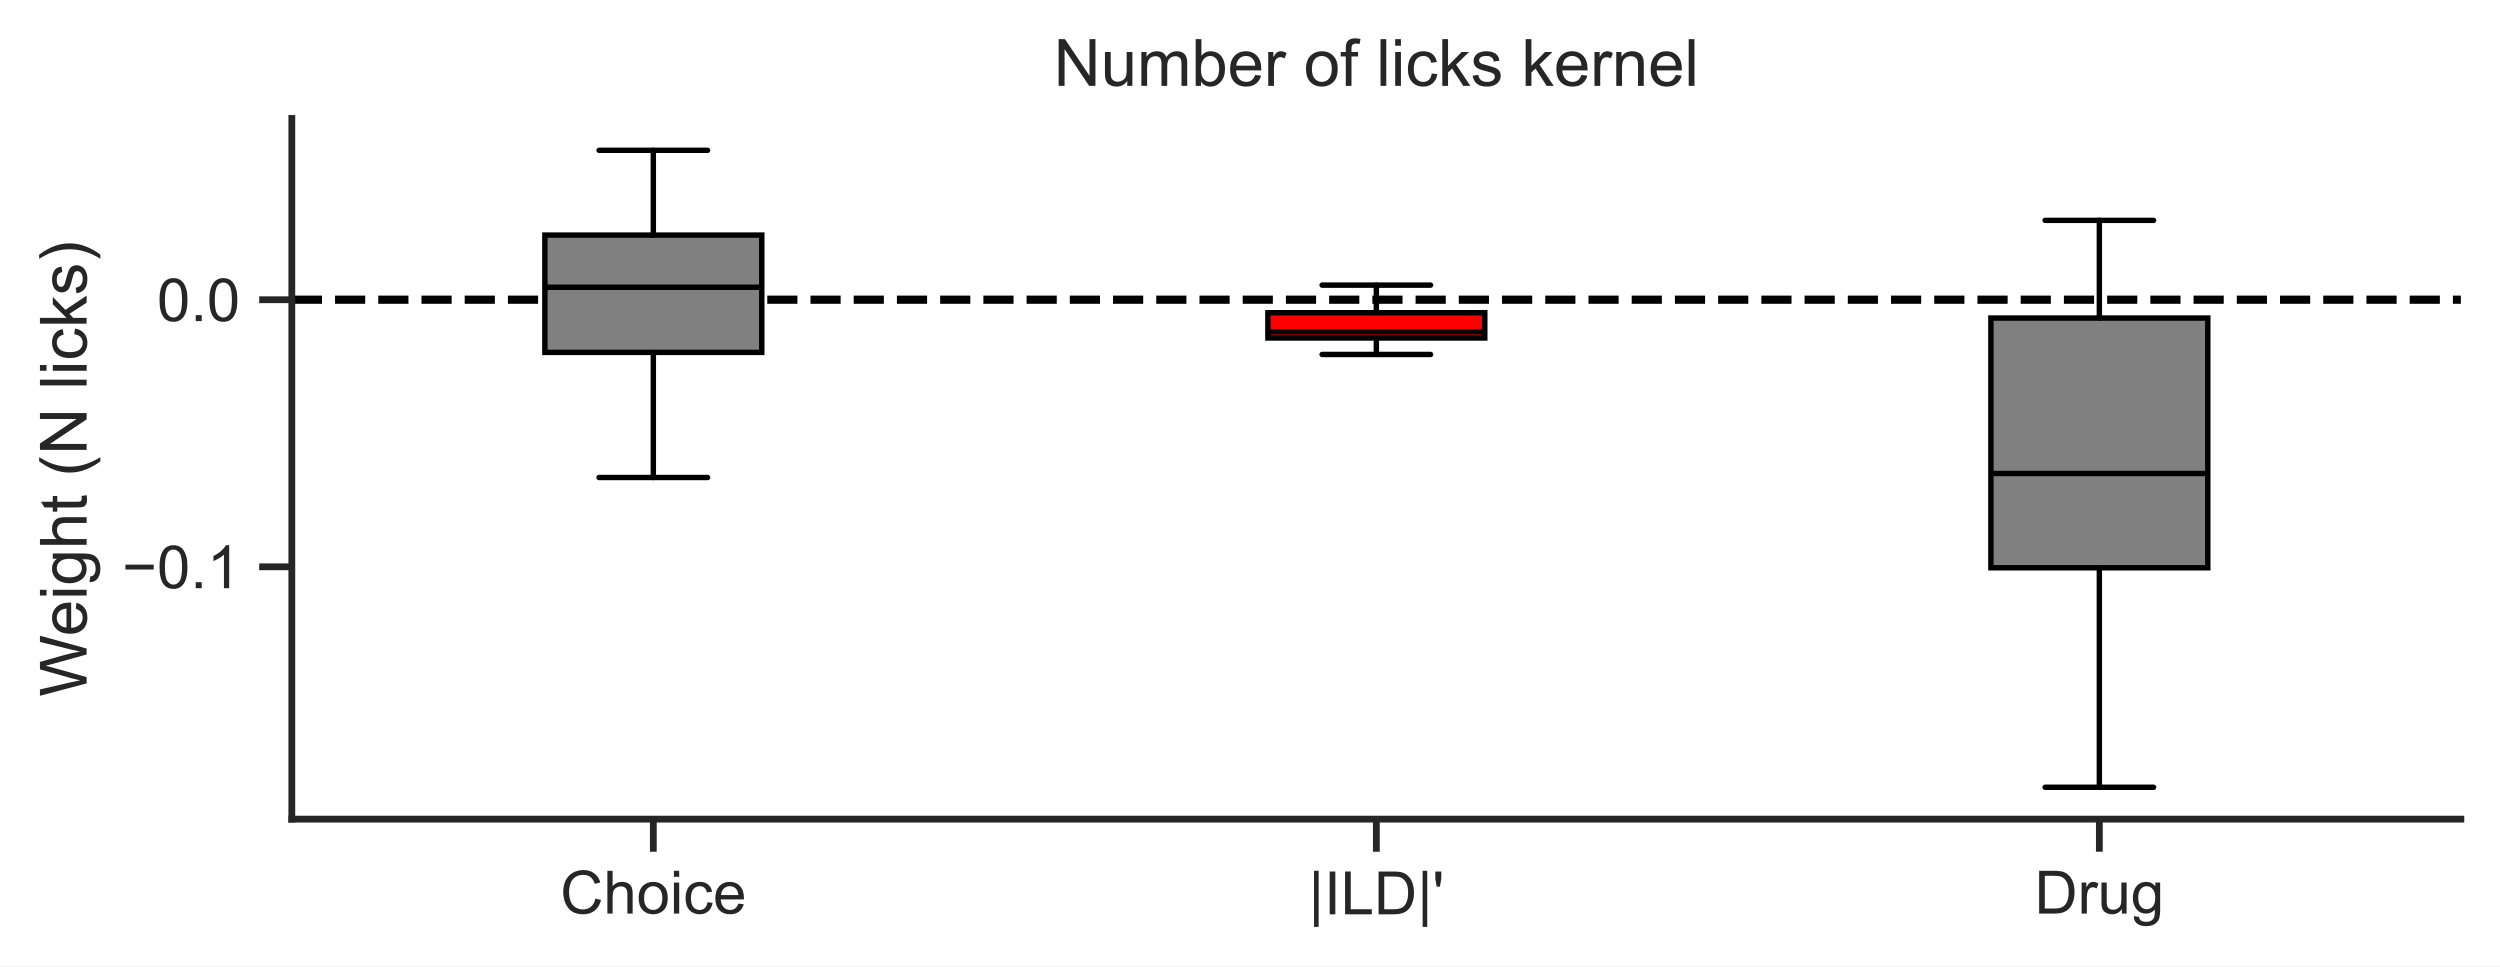
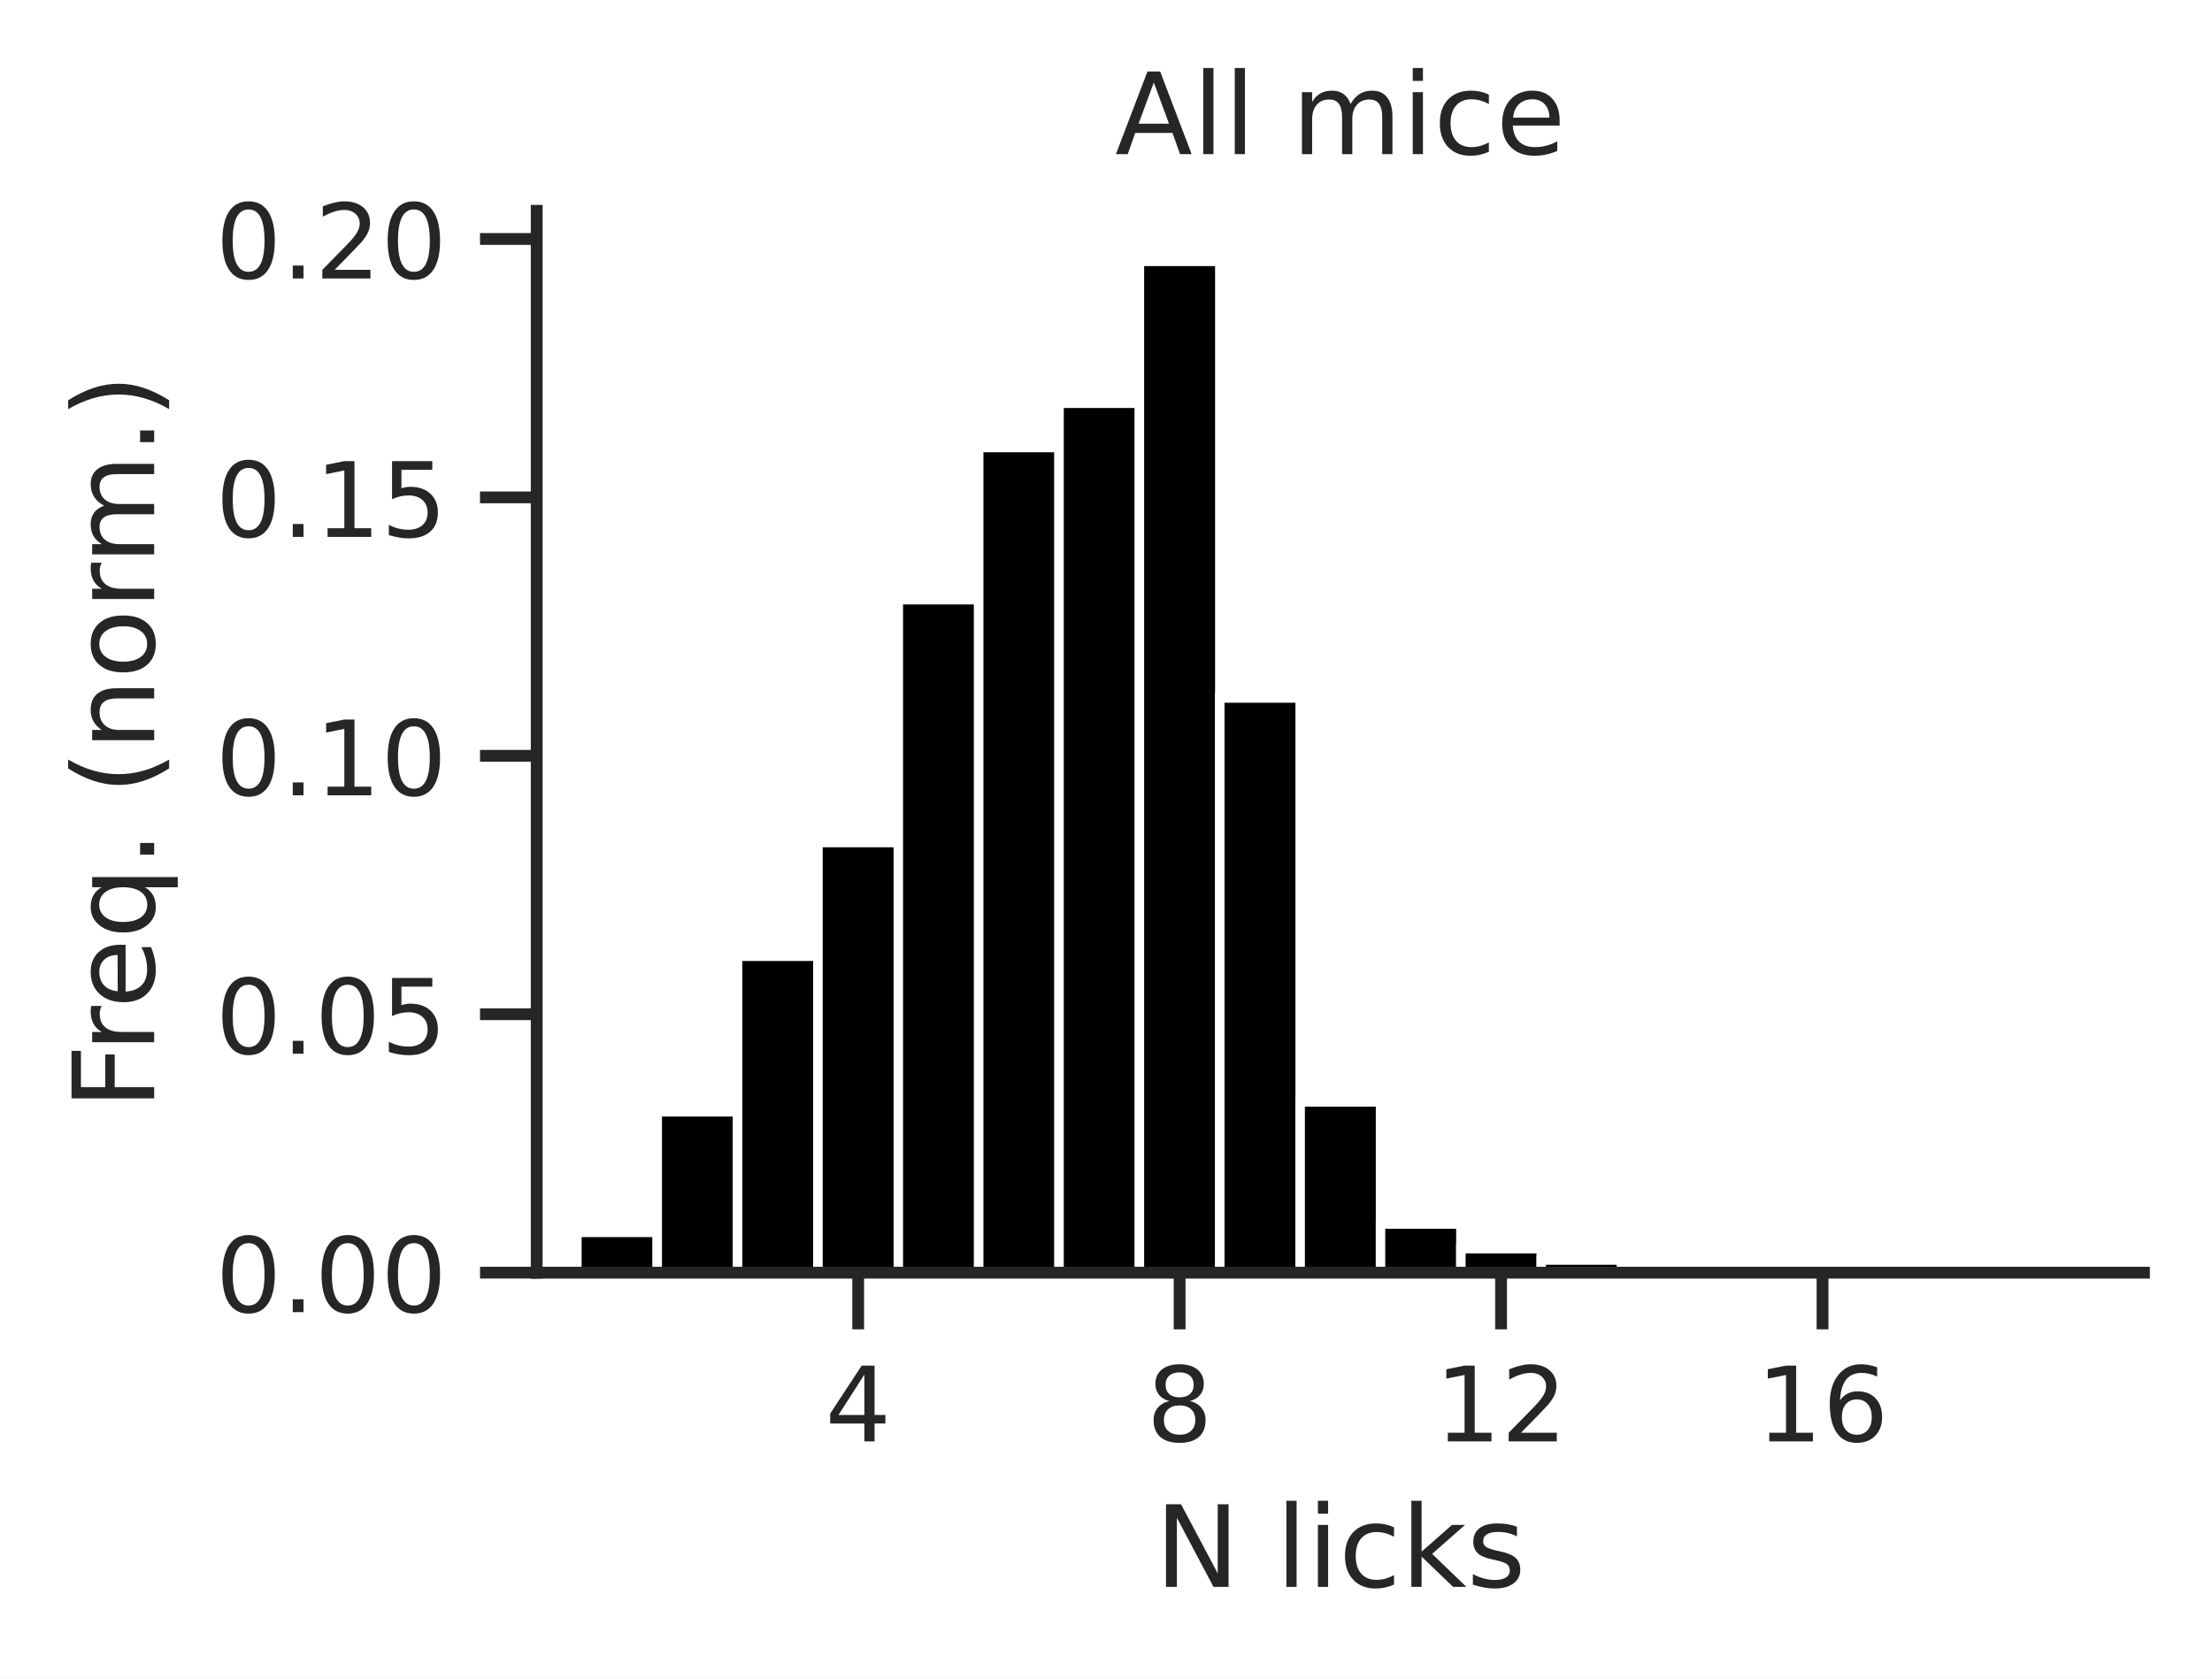
- <svg xmlns="http://www.w3.org/2000/svg" xmlns:xlink="http://www.w3.org/1999/xlink" width="459.84pt" height="177.69pt" viewBox="0 0 459.84 177.69" version="1.1">
+ <svg xmlns="http://www.w3.org/2000/svg" xmlns:xlink="http://www.w3.org/1999/xlink" width="234.12pt" height="177.69pt" viewBox="0 0 234.12 177.69" version="1.1">
  <defs>
    <style type="text/css">*{stroke-linejoin: round; stroke-linecap: butt}</style>
  </defs>
  <g id="figure_1">
    <g id="patch_1">
-       <path d="M 0 177.69  L 459.84 177.69  L 459.84 0  L 0 0  z " style="fill: #ffffff" />
+       <path d="M 0 177.69  L 234.12 177.69  L 234.12 0  L 0 0  z " style="fill: #ffffff" />
    </g>
    <g id="axes_1">
      <g id="patch_2">
-         <path d="M 53.676 150.667  L 452.64 150.667  L 452.64 21.789  L 53.676 21.789  z " style="fill: #ffffff" />
+         <path d="M 56.806 134.73  L 226.92 134.73  L 226.92 22.318  L 56.806 22.318  z " style="fill: #ffffff" />
      </g>
      <g id="matplotlib.axis_1">
        <g id="xtick_1">
          <g id="line2d_1">
            <defs>
-               <path id="m41ac394de4" d="M 0 0  L 0 6  " style="stroke: #262626; stroke-width: 1.25" />
+               <path id="m6c16de2c4d" d="M 0 0  L 0 6  " style="stroke: #262626; stroke-width: 1.25" />
            </defs>
            <g>
-               <use xlink:href="#m41ac394de4" x="120.17" y="150.667" style="fill: #262626; stroke: #262626; stroke-width: 1.25" />
+               <use xlink:href="#m6c16de2c4d" x="90.829" y="134.73" style="fill: #262626; stroke: #262626; stroke-width: 1.25" />
            </g>
          </g>
          <g id="text_1">
-             <g style="fill: #262626" transform="translate(103.0503 168.0403) scale(0.11 -0.11)">
-               <defs>
-                 <path id="ArialMT-43" d="M 3763 1606  L 4369 1453  Q 4178 706 3683 314  Q 3188 -78 2472 -78  Q 1731 -78 1267 223  Q 803 525 561 1097  Q 319 1669 319 2325  Q 319 3041 592 3573  Q 866 4106 1370 4382  Q 1875 4659 2481 4659  Q 3169 4659 3637 4309  Q 4106 3959 4291 3325  L 3694 3184  Q 3534 3684 3231 3912  Q 2928 4141 2469 4141  Q 1941 4141 1586 3887  Q 1231 3634 1087 3207  Q 944 2781 944 2328  Q 944 1744 1114 1308  Q 1284 872 1643 656  Q 2003 441 2422 441  Q 2931 441 3284 734  Q 3638 1028 3763 1606  z " transform="scale(0.015625)" />
-                 <path id="ArialMT-68" d="M 422 0  L 422 4581  L 984 4581  L 984 2938  Q 1378 3394 1978 3394  Q 2347 3394 2619 3248  Q 2891 3103 3008 2847  Q 3125 2591 3125 2103  L 3125 0  L 2563 0  L 2563 2103  Q 2563 2525 2380 2717  Q 2197 2909 1863 2909  Q 1613 2909 1392 2779  Q 1172 2650 1078 2428  Q 984 2206 984 1816  L 984 0  L 422 0  z " transform="scale(0.015625)" />
-                 <path id="ArialMT-6f" d="M 213 1659  Q 213 2581 725 3025  Q 1153 3394 1769 3394  Q 2453 3394 2887 2945  Q 3322 2497 3322 1706  Q 3322 1066 3130 698  Q 2938 331 2570 128  Q 2203 -75 1769 -75  Q 1072 -75 642 372  Q 213 819 213 1659  z M 791 1659  Q 791 1022 1069 705  Q 1347 388 1769 388  Q 2188 388 2466 706  Q 2744 1025 2744 1678  Q 2744 2294 2464 2611  Q 2184 2928 1769 2928  Q 1347 2928 1069 2612  Q 791 2297 791 1659  z " transform="scale(0.015625)" />
-                 <path id="ArialMT-69" d="M 425 3934  L 425 4581  L 988 4581  L 988 3934  L 425 3934  z M 425 0  L 425 3319  L 988 3319  L 988 0  L 425 0  z " transform="scale(0.015625)" />
-                 <path id="ArialMT-63" d="M 2588 1216  L 3141 1144  Q 3050 572 2676 248  Q 2303 -75 1759 -75  Q 1078 -75 664 370  Q 250 816 250 1647  Q 250 2184 428 2587  Q 606 2991 970 3192  Q 1334 3394 1763 3394  Q 2303 3394 2647 3120  Q 2991 2847 3088 2344  L 2541 2259  Q 2463 2594 2264 2762  Q 2066 2931 1784 2931  Q 1359 2931 1093 2626  Q 828 2322 828 1663  Q 828 994 1084 691  Q 1341 388 1753 388  Q 2084 388 2306 591  Q 2528 794 2588 1216  z " transform="scale(0.015625)" />
-                 <path id="ArialMT-65" d="M 2694 1069  L 3275 997  Q 3138 488 2766 206  Q 2394 -75 1816 -75  Q 1088 -75 661 373  Q 234 822 234 1631  Q 234 2469 665 2931  Q 1097 3394 1784 3394  Q 2450 3394 2872 2941  Q 3294 2488 3294 1666  Q 3294 1616 3291 1516  L 816 1516  Q 847 969 1125 678  Q 1403 388 1819 388  Q 2128 388 2347 550  Q 2566 713 2694 1069  z M 847 1978  L 2700 1978  Q 2663 2397 2488 2606  Q 2219 2931 1791 2931  Q 1403 2931 1139 2672  Q 875 2413 847 1978  z " transform="scale(0.015625)" />
-               </defs>
-               <use xlink:href="#ArialMT-43" />
-               <use xlink:href="#ArialMT-68" transform="translate(72.2168 0)" />
-               <use xlink:href="#ArialMT-6f" transform="translate(127.832 0)" />
-               <use xlink:href="#ArialMT-69" transform="translate(183.4473 0)" />
-               <use xlink:href="#ArialMT-63" transform="translate(205.6641 0)" />
-               <use xlink:href="#ArialMT-65" transform="translate(255.6641 0)" />
+             <g style="fill: #262626" transform="translate(87.32928 152.5881) scale(0.11 -0.11)">
+               <defs>
+                 <path id="DejaVuSans-34" d="M 2419 4116  L 825 1625  L 2419 1625  L 2419 4116  z M 2253 4666  L 3047 4666  L 3047 1625  L 3713 1625  L 3713 1100  L 3047 1100  L 3047 0  L 2419 0  L 2419 1100  L 313 1100  L 313 1709  L 2253 4666  z " transform="scale(0.015625)" />
+               </defs>
+               <use xlink:href="#DejaVuSans-34" />
            </g>
          </g>
        </g>
        <g id="xtick_2">
          <g id="line2d_2">
            <g>
-               <use xlink:href="#m41ac394de4" x="253.158" y="150.667" style="fill: #262626; stroke: #262626; stroke-width: 1.25" />
+               <use xlink:href="#m6c16de2c4d" x="124.851" y="134.73" style="fill: #262626; stroke: #262626; stroke-width: 1.25" />
            </g>
          </g>
          <g id="text_2">
-             <g style="fill: #262626" transform="translate(240.6908 168.1744) scale(0.11 -0.11)">
-               <defs>
-                 <path id="ArialMT-7c" d="M 588 -1347  L 588 4659  L 1078 4659  L 1078 -1347  L 588 -1347  z " transform="scale(0.015625)" />
-                 <path id="ArialMT-49" d="M 597 0  L 597 4581  L 1203 4581  L 1203 0  L 597 0  z " transform="scale(0.015625)" />
-                 <path id="ArialMT-4c" d="M 469 0  L 469 4581  L 1075 4581  L 1075 541  L 3331 541  L 3331 0  L 469 0  z " transform="scale(0.015625)" />
-                 <path id="ArialMT-44" d="M 494 0  L 494 4581  L 2072 4581  Q 2606 4581 2888 4516  Q 3281 4425 3559 4188  Q 3922 3881 4101 3404  Q 4281 2928 4281 2316  Q 4281 1794 4159 1391  Q 4038 988 3847 723  Q 3656 459 3429 307  Q 3203 156 2883 78  Q 2563 0 2147 0  L 494 0  z M 1100 541  L 2078 541  Q 2531 541 2789 625  Q 3047 709 3200 863  Q 3416 1078 3536 1442  Q 3656 1806 3656 2325  Q 3656 3044 3420 3430  Q 3184 3816 2847 3947  Q 2603 4041 2063 4041  L 1100 4041  L 1100 541  z " transform="scale(0.015625)" />
-                 <path id="ArialMT-27" d="M 425 2959  L 281 3816  L 281 4581  L 922 4581  L 922 3816  L 772 2959  L 425 2959  z " transform="scale(0.015625)" />
-               </defs>
-               <use xlink:href="#ArialMT-7c" />
-               <use xlink:href="#ArialMT-49" transform="translate(25.97656 0)" />
-               <use xlink:href="#ArialMT-4c" transform="translate(53.75977 0)" />
-               <use xlink:href="#ArialMT-44" transform="translate(109.375 0)" />
-               <use xlink:href="#ArialMT-7c" transform="translate(181.5918 0)" />
-               <use xlink:href="#ArialMT-27" transform="translate(207.5684 0)" />
+             <g style="fill: #262626" transform="translate(121.352 152.5881) scale(0.11 -0.11)">
+               <defs>
+                 <path id="DejaVuSans-38" d="M 2034 2216  Q 1584 2216 1326 1975  Q 1069 1734 1069 1313  Q 1069 891 1326 650  Q 1584 409 2034 409  Q 2484 409 2743 651  Q 3003 894 3003 1313  Q 3003 1734 2745 1975  Q 2488 2216 2034 2216  z M 1403 2484  Q 997 2584 770 2862  Q 544 3141 544 3541  Q 544 4100 942 4425  Q 1341 4750 2034 4750  Q 2731 4750 3128 4425  Q 3525 4100 3525 3541  Q 3525 3141 3298 2862  Q 3072 2584 2669 2484  Q 3125 2378 3379 2068  Q 3634 1759 3634 1313  Q 3634 634 3220 271  Q 2806 -91 2034 -91  Q 1263 -91 848 271  Q 434 634 434 1313  Q 434 1759 690 2068  Q 947 2378 1403 2484  z M 1172 3481  Q 1172 3119 1398 2916  Q 1625 2713 2034 2713  Q 2441 2713 2670 2916  Q 2900 3119 2900 3481  Q 2900 3844 2670 4047  Q 2441 4250 2034 4250  Q 1625 4250 1398 4047  Q 1172 3844 1172 3481  z " transform="scale(0.015625)" />
+               </defs>
+               <use xlink:href="#DejaVuSans-38" />
            </g>
          </g>
        </g>
        <g id="xtick_3">
          <g id="line2d_3">
            <g>
-               <use xlink:href="#m41ac394de4" x="386.146" y="150.667" style="fill: #262626; stroke: #262626; stroke-width: 1.25" />
+               <use xlink:href="#m6c16de2c4d" x="158.874" y="134.73" style="fill: #262626; stroke: #262626; stroke-width: 1.25" />
            </g>
          </g>
          <g id="text_3">
-             <g style="fill: #262626" transform="translate(374.2252 168.0403) scale(0.11 -0.11)">
-               <defs>
-                 <path id="ArialMT-72" d="M 416 0  L 416 3319  L 922 3319  L 922 2816  Q 1116 3169 1280 3281  Q 1444 3394 1641 3394  Q 1925 3394 2219 3213  L 2025 2691  Q 1819 2813 1613 2813  Q 1428 2813 1281 2702  Q 1134 2591 1072 2394  Q 978 2094 978 1738  L 978 0  L 416 0  z " transform="scale(0.015625)" />
-                 <path id="ArialMT-75" d="M 2597 0  L 2597 488  Q 2209 -75 1544 -75  Q 1250 -75 995 37  Q 741 150 617 320  Q 494 491 444 738  Q 409 903 409 1263  L 409 3319  L 972 3319  L 972 1478  Q 972 1038 1006 884  Q 1059 663 1231 536  Q 1403 409 1656 409  Q 1909 409 2131 539  Q 2353 669 2445 892  Q 2538 1116 2538 1541  L 2538 3319  L 3100 3319  L 3100 0  L 2597 0  z " transform="scale(0.015625)" />
-                 <path id="ArialMT-67" d="M 319 -275  L 866 -356  Q 900 -609 1056 -725  Q 1266 -881 1628 -881  Q 2019 -881 2231 -725  Q 2444 -569 2519 -288  Q 2563 -116 2559 434  Q 2191 0 1641 0  Q 956 0 581 494  Q 206 988 206 1678  Q 206 2153 378 2554  Q 550 2956 876 3175  Q 1203 3394 1644 3394  Q 2231 3394 2613 2919  L 2613 3319  L 3131 3319  L 3131 450  Q 3131 -325 2973 -648  Q 2816 -972 2473 -1159  Q 2131 -1347 1631 -1347  Q 1038 -1347 672 -1080  Q 306 -813 319 -275  z M 784 1719  Q 784 1066 1043 766  Q 1303 466 1694 466  Q 2081 466 2343 764  Q 2606 1063 2606 1700  Q 2606 2309 2336 2618  Q 2066 2928 1684 2928  Q 1309 2928 1046 2623  Q 784 2319 784 1719  z " transform="scale(0.015625)" />
-               </defs>
-               <use xlink:href="#ArialMT-44" />
-               <use xlink:href="#ArialMT-72" transform="translate(72.2168 0)" />
-               <use xlink:href="#ArialMT-75" transform="translate(105.5176 0)" />
-               <use xlink:href="#ArialMT-67" transform="translate(161.1328 0)" />
-             </g>
+             <g style="fill: #262626" transform="translate(151.8753 152.5881) scale(0.11 -0.11)">
+               <defs>
+                 <path id="DejaVuSans-31" d="M 794 531  L 1825 531  L 1825 4091  L 703 3866  L 703 4441  L 1819 4666  L 2450 4666  L 2450 531  L 3481 531  L 3481 0  L 794 0  L 794 531  z " transform="scale(0.015625)" />
+                 <path id="DejaVuSans-32" d="M 1228 531  L 3431 531  L 3431 0  L 469 0  L 469 531  Q 828 903 1448 1529  Q 2069 2156 2228 2338  Q 2531 2678 2651 2914  Q 2772 3150 2772 3378  Q 2772 3750 2511 3984  Q 2250 4219 1831 4219  Q 1534 4219 1204 4116  Q 875 4013 500 3803  L 500 4441  Q 881 4594 1212 4672  Q 1544 4750 1819 4750  Q 2544 4750 2975 4387  Q 3406 4025 3406 3419  Q 3406 3131 3298 2873  Q 3191 2616 2906 2266  Q 2828 2175 2409 1742  Q 1991 1309 1228 531  z " transform="scale(0.015625)" />
+               </defs>
+               <use xlink:href="#DejaVuSans-31" />
+               <use xlink:href="#DejaVuSans-32" transform="translate(63.62305 0)" />
+             </g>
+           </g>
+         </g>
+         <g id="xtick_4">
+           <g id="line2d_4">
+             <g>
+               <use xlink:href="#m6c16de2c4d" x="192.897" y="134.73" style="fill: #262626; stroke: #262626; stroke-width: 1.25" />
+             </g>
+           </g>
+           <g id="text_4">
+             <g style="fill: #262626" transform="translate(185.8981 152.5881) scale(0.11 -0.11)">
+               <defs>
+                 <path id="DejaVuSans-36" d="M 2113 2584  Q 1688 2584 1439 2293  Q 1191 2003 1191 1497  Q 1191 994 1439 701  Q 1688 409 2113 409  Q 2538 409 2786 701  Q 3034 994 3034 1497  Q 3034 2003 2786 2293  Q 2538 2584 2113 2584  z M 3366 4563  L 3366 3988  Q 3128 4100 2886 4159  Q 2644 4219 2406 4219  Q 1781 4219 1451 3797  Q 1122 3375 1075 2522  Q 1259 2794 1537 2939  Q 1816 3084 2150 3084  Q 2853 3084 3261 2657  Q 3669 2231 3669 1497  Q 3669 778 3244 343  Q 2819 -91 2113 -91  Q 1303 -91 875 529  Q 447 1150 447 2328  Q 447 3434 972 4092  Q 1497 4750 2381 4750  Q 2619 4750 2861 4703  Q 3103 4656 3366 4563  z " transform="scale(0.015625)" />
+               </defs>
+               <use xlink:href="#DejaVuSans-31" />
+               <use xlink:href="#DejaVuSans-36" transform="translate(63.62305 0)" />
+             </g>
+           </g>
+         </g>
+         <g id="text_5">
+           <g style="fill: #262626" transform="translate(122.2343 167.9939) scale(0.12 -0.12)">
+             <defs>
+               <path id="DejaVuSans-4e" d="M 628 4666  L 1478 4666  L 3547 763  L 3547 4666  L 4159 4666  L 4159 0  L 3309 0  L 1241 3903  L 1241 0  L 628 0  L 628 4666  z " transform="scale(0.015625)" />
+               <path id="DejaVuSans-20" transform="scale(0.015625)" />
+               <path id="DejaVuSans-6c" d="M 603 4863  L 1178 4863  L 1178 0  L 603 0  L 603 4863  z " transform="scale(0.015625)" />
+               <path id="DejaVuSans-69" d="M 603 3500  L 1178 3500  L 1178 0  L 603 0  L 603 3500  z M 603 4863  L 1178 4863  L 1178 4134  L 603 4134  L 603 4863  z " transform="scale(0.015625)" />
+               <path id="DejaVuSans-63" d="M 3122 3366  L 3122 2828  Q 2878 2963 2633 3030  Q 2388 3097 2138 3097  Q 1578 3097 1268 2742  Q 959 2388 959 1747  Q 959 1106 1268 751  Q 1578 397 2138 397  Q 2388 397 2633 464  Q 2878 531 3122 666  L 3122 134  Q 2881 22 2623 -34  Q 2366 -91 2075 -91  Q 1284 -91 818 406  Q 353 903 353 1747  Q 353 2603 823 3093  Q 1294 3584 2113 3584  Q 2378 3584 2631 3529  Q 2884 3475 3122 3366  z " transform="scale(0.015625)" />
+               <path id="DejaVuSans-6b" d="M 581 4863  L 1159 4863  L 1159 1991  L 2875 3500  L 3609 3500  L 1753 1863  L 3688 0  L 2938 0  L 1159 1709  L 1159 0  L 581 0  L 581 4863  z " transform="scale(0.015625)" />
+               <path id="DejaVuSans-73" d="M 2834 3397  L 2834 2853  Q 2591 2978 2328 3040  Q 2066 3103 1784 3103  Q 1356 3103 1142 2972  Q 928 2841 928 2578  Q 928 2378 1081 2264  Q 1234 2150 1697 2047  L 1894 2003  Q 2506 1872 2764 1633  Q 3022 1394 3022 966  Q 3022 478 2636 193  Q 2250 -91 1575 -91  Q 1294 -91 989 -36  Q 684 19 347 128  L 347 722  Q 666 556 975 473  Q 1284 391 1588 391  Q 1994 391 2212 530  Q 2431 669 2431 922  Q 2431 1156 2273 1281  Q 2116 1406 1581 1522  L 1381 1569  Q 847 1681 609 1914  Q 372 2147 372 2553  Q 372 3047 722 3315  Q 1072 3584 1716 3584  Q 2034 3584 2315 3537  Q 2597 3491 2834 3397  z " transform="scale(0.015625)" />
+             </defs>
+             <use xlink:href="#DejaVuSans-4e" />
+             <use xlink:href="#DejaVuSans-20" transform="translate(74.80469 0)" />
+             <use xlink:href="#DejaVuSans-6c" transform="translate(106.5918 0)" />
+             <use xlink:href="#DejaVuSans-69" transform="translate(134.375 0)" />
+             <use xlink:href="#DejaVuSans-63" transform="translate(162.1582 0)" />
+             <use xlink:href="#DejaVuSans-6b" transform="translate(217.1387 0)" />
+             <use xlink:href="#DejaVuSans-73" transform="translate(275.0488 0)" />
          </g>
        </g>
      </g>
      <g id="matplotlib.axis_2">
        <g id="ytick_1">
-           <g id="line2d_4">
+           <g id="line2d_5">
            <defs>
-               <path id="m160c016dff" d="M 0 0  L -6 0  " style="stroke: #262626; stroke-width: 1.25" />
+               <path id="m359603d805" d="M 0 0  L -6 0  " style="stroke: #262626; stroke-width: 1.25" />
            </defs>
            <g>
-               <use xlink:href="#m160c016dff" x="53.676" y="104.253" style="fill: #262626; stroke: #262626; stroke-width: 1.25" />
-             </g>
-           </g>
-           <g id="text_4">
-             <g style="fill: #262626" transform="translate(22.46125 108.1895) scale(0.11 -0.11)">
-               <defs>
-                 <path id="ArialMT-2212" d="M 3381 1997  L 356 1997  L 356 2522  L 3381 2522  L 3381 1997  z " transform="scale(0.015625)" />
-                 <path id="ArialMT-30" d="M 266 2259  Q 266 3072 433 3567  Q 600 4063 929 4331  Q 1259 4600 1759 4600  Q 2128 4600 2406 4451  Q 2684 4303 2865 4023  Q 3047 3744 3150 3342  Q 3253 2941 3253 2259  Q 3253 1453 3087 958  Q 2922 463 2592 192  Q 2263 -78 1759 -78  Q 1097 -78 719 397  Q 266 969 266 2259  z M 844 2259  Q 844 1131 1108 757  Q 1372 384 1759 384  Q 2147 384 2411 759  Q 2675 1134 2675 2259  Q 2675 3391 2411 3762  Q 2147 4134 1753 4134  Q 1366 4134 1134 3806  Q 844 3388 844 2259  z " transform="scale(0.015625)" />
-                 <path id="ArialMT-2e" d="M 581 0  L 581 641  L 1222 641  L 1222 0  L 581 0  z " transform="scale(0.015625)" />
-                 <path id="ArialMT-31" d="M 2384 0  L 1822 0  L 1822 3584  Q 1619 3391 1289 3197  Q 959 3003 697 2906  L 697 3450  Q 1169 3672 1522 3987  Q 1875 4303 2022 4600  L 2384 4600  L 2384 0  z " transform="scale(0.015625)" />
-               </defs>
-               <use xlink:href="#ArialMT-2212" />
-               <use xlink:href="#ArialMT-30" transform="translate(58.39844 0)" />
-               <use xlink:href="#ArialMT-2e" transform="translate(114.0137 0)" />
-               <use xlink:href="#ArialMT-31" transform="translate(141.7969 0)" />
+               <use xlink:href="#m359603d805" x="56.806" y="134.73" style="fill: #262626; stroke: #262626; stroke-width: 1.25" />
+             </g>
+           </g>
+           <g id="text_6">
+             <g style="fill: #262626" transform="translate(22.81375 138.909) scale(0.11 -0.11)">
+               <defs>
+                 <path id="DejaVuSans-30" d="M 2034 4250  Q 1547 4250 1301 3770  Q 1056 3291 1056 2328  Q 1056 1369 1301 889  Q 1547 409 2034 409  Q 2525 409 2770 889  Q 3016 1369 3016 2328  Q 3016 3291 2770 3770  Q 2525 4250 2034 4250  z M 2034 4750  Q 2819 4750 3233 4129  Q 3647 3509 3647 2328  Q 3647 1150 3233 529  Q 2819 -91 2034 -91  Q 1250 -91 836 529  Q 422 1150 422 2328  Q 422 3509 836 4129  Q 1250 4750 2034 4750  z " transform="scale(0.015625)" />
+                 <path id="DejaVuSans-2e" d="M 684 794  L 1344 794  L 1344 0  L 684 0  L 684 794  z " transform="scale(0.015625)" />
+               </defs>
+               <use xlink:href="#DejaVuSans-30" />
+               <use xlink:href="#DejaVuSans-2e" transform="translate(63.62305 0)" />
+               <use xlink:href="#DejaVuSans-30" transform="translate(95.41016 0)" />
+               <use xlink:href="#DejaVuSans-30" transform="translate(159.0332 0)" />
            </g>
          </g>
        </g>
        <g id="ytick_2">
-           <g id="line2d_5">
-             <g>
-               <use xlink:href="#m160c016dff" x="53.676" y="55.126" style="fill: #262626; stroke: #262626; stroke-width: 1.25" />
-             </g>
-           </g>
-           <g id="text_5">
-             <g style="fill: #262626" transform="translate(28.88594 59.06299) scale(0.11 -0.11)">
-               <use xlink:href="#ArialMT-30" />
-               <use xlink:href="#ArialMT-2e" transform="translate(55.61523 0)" />
-               <use xlink:href="#ArialMT-30" transform="translate(83.39844 0)" />
-             </g>
-           </g>
-         </g>
-         <g id="text_6">
-           <g style="fill: #262626" transform="translate(15.93562 128.1249) rotate(-90) scale(0.12 -0.12)">
+           <g id="line2d_6">
+             <g>
+               <use xlink:href="#m359603d805" x="56.806" y="107.372" style="fill: #262626; stroke: #262626; stroke-width: 1.25" />
+             </g>
+           </g>
+           <g id="text_7">
+             <g style="fill: #262626" transform="translate(22.81375 111.5512) scale(0.11 -0.11)">
+               <defs>
+                 <path id="DejaVuSans-35" d="M 691 4666  L 3169 4666  L 3169 4134  L 1269 4134  L 1269 2991  Q 1406 3038 1543 3061  Q 1681 3084 1819 3084  Q 2600 3084 3056 2656  Q 3513 2228 3513 1497  Q 3513 744 3044 326  Q 2575 -91 1722 -91  Q 1428 -91 1123 -41  Q 819 9 494 109  L 494 744  Q 775 591 1075 516  Q 1375 441 1709 441  Q 2250 441 2565 725  Q 2881 1009 2881 1497  Q 2881 1984 2565 2268  Q 2250 2553 1709 2553  Q 1456 2553 1204 2497  Q 953 2441 691 2322  L 691 4666  z " transform="scale(0.015625)" />
+               </defs>
+               <use xlink:href="#DejaVuSans-30" />
+               <use xlink:href="#DejaVuSans-2e" transform="translate(63.62305 0)" />
+               <use xlink:href="#DejaVuSans-30" transform="translate(95.41016 0)" />
+               <use xlink:href="#DejaVuSans-35" transform="translate(159.0332 0)" />
+             </g>
+           </g>
+         </g>
+         <g id="ytick_3">
+           <g id="line2d_7">
+             <g>
+               <use xlink:href="#m359603d805" x="56.806" y="80.014" style="fill: #262626; stroke: #262626; stroke-width: 1.25" />
+             </g>
+           </g>
+           <g id="text_8">
+             <g style="fill: #262626" transform="translate(22.81375 84.19345) scale(0.11 -0.11)">
+               <use xlink:href="#DejaVuSans-30" />
+               <use xlink:href="#DejaVuSans-2e" transform="translate(63.62305 0)" />
+               <use xlink:href="#DejaVuSans-31" transform="translate(95.41016 0)" />
+               <use xlink:href="#DejaVuSans-30" transform="translate(159.0332 0)" />
+             </g>
+           </g>
+         </g>
+         <g id="ytick_4">
+           <g id="line2d_8">
+             <g>
+               <use xlink:href="#m359603d805" x="56.806" y="52.657" style="fill: #262626; stroke: #262626; stroke-width: 1.25" />
+             </g>
+           </g>
+           <g id="text_9">
+             <g style="fill: #262626" transform="translate(22.81375 56.83568) scale(0.11 -0.11)">
+               <use xlink:href="#DejaVuSans-30" />
+               <use xlink:href="#DejaVuSans-2e" transform="translate(63.62305 0)" />
+               <use xlink:href="#DejaVuSans-31" transform="translate(95.41016 0)" />
+               <use xlink:href="#DejaVuSans-35" transform="translate(159.0332 0)" />
+             </g>
+           </g>
+         </g>
+         <g id="ytick_5">
+           <g id="line2d_9">
+             <g>
+               <use xlink:href="#m359603d805" x="56.806" y="25.299" style="fill: #262626; stroke: #262626; stroke-width: 1.25" />
+             </g>
+           </g>
+           <g id="text_10">
+             <g style="fill: #262626" transform="translate(22.81375 29.47792) scale(0.11 -0.11)">
+               <use xlink:href="#DejaVuSans-30" />
+               <use xlink:href="#DejaVuSans-2e" transform="translate(63.62305 0)" />
+               <use xlink:href="#DejaVuSans-32" transform="translate(95.41016 0)" />
+               <use xlink:href="#DejaVuSans-30" transform="translate(159.0332 0)" />
+             </g>
+           </g>
+         </g>
+         <g id="text_11">
+           <g style="fill: #262626" transform="translate(16.31812 117.4546) rotate(-90) scale(0.12 -0.12)">
            <defs>
-               <path id="ArialMT-57" d="M 1294 0  L 78 4581  L 700 4581  L 1397 1578  Q 1509 1106 1591 641  Q 1766 1375 1797 1488  L 2669 4581  L 3400 4581  L 4056 2263  Q 4303 1400 4413 641  Q 4500 1075 4641 1638  L 5359 4581  L 5969 4581  L 4713 0  L 4128 0  L 3163 3491  Q 3041 3928 3019 4028  Q 2947 3713 2884 3491  L 1913 0  L 1294 0  z " transform="scale(0.015625)" />
-               <path id="ArialMT-74" d="M 1650 503  L 1731 6  Q 1494 -44 1306 -44  Q 1000 -44 831 53  Q 663 150 594 308  Q 525 466 525 972  L 525 2881  L 113 2881  L 113 3319  L 525 3319  L 525 4141  L 1084 4478  L 1084 3319  L 1650 3319  L 1650 2881  L 1084 2881  L 1084 941  Q 1084 700 1114 631  Q 1144 563 1211 522  Q 1278 481 1403 481  Q 1497 481 1650 503  z " transform="scale(0.015625)" />
-               <path id="ArialMT-20" transform="scale(0.015625)" />
-               <path id="ArialMT-28" d="M 1497 -1347  Q 1031 -759 709 28  Q 388 816 388 1659  Q 388 2403 628 3084  Q 909 3875 1497 4659  L 1900 4659  Q 1522 4009 1400 3731  Q 1209 3300 1100 2831  Q 966 2247 966 1656  Q 966 153 1900 -1347  L 1497 -1347  z " transform="scale(0.015625)" />
-               <path id="ArialMT-4e" d="M 488 0  L 488 4581  L 1109 4581  L 3516 984  L 3516 4581  L 4097 4581  L 4097 0  L 3475 0  L 1069 3600  L 1069 0  L 488 0  z " transform="scale(0.015625)" />
-               <path id="ArialMT-6c" d="M 409 0  L 409 4581  L 972 4581  L 972 0  L 409 0  z " transform="scale(0.015625)" />
-               <path id="ArialMT-6b" d="M 425 0  L 425 4581  L 988 4581  L 988 1969  L 2319 3319  L 3047 3319  L 1778 2088  L 3175 0  L 2481 0  L 1384 1697  L 988 1316  L 988 0  L 425 0  z " transform="scale(0.015625)" />
-               <path id="ArialMT-73" d="M 197 991  L 753 1078  Q 800 744 1014 566  Q 1228 388 1613 388  Q 2000 388 2187 545  Q 2375 703 2375 916  Q 2375 1106 2209 1216  Q 2094 1291 1634 1406  Q 1016 1563 777 1677  Q 538 1791 414 1992  Q 291 2194 291 2438  Q 291 2659 392 2848  Q 494 3038 669 3163  Q 800 3259 1026 3326  Q 1253 3394 1513 3394  Q 1903 3394 2198 3281  Q 2494 3169 2634 2976  Q 2775 2784 2828 2463  L 2278 2388  Q 2241 2644 2061 2787  Q 1881 2931 1553 2931  Q 1166 2931 1000 2803  Q 834 2675 834 2503  Q 834 2394 903 2306  Q 972 2216 1119 2156  Q 1203 2125 1616 2013  Q 2213 1853 2448 1751  Q 2684 1650 2818 1456  Q 2953 1263 2953 975  Q 2953 694 2789 445  Q 2625 197 2315 61  Q 2006 -75 1616 -75  Q 969 -75 630 194  Q 291 463 197 991  z " transform="scale(0.015625)" />
-               <path id="ArialMT-29" d="M 791 -1347  L 388 -1347  Q 1322 153 1322 1656  Q 1322 2244 1188 2822  Q 1081 3291 891 3722  Q 769 4003 388 4659  L 791 4659  Q 1378 3875 1659 3084  Q 1900 2403 1900 1659  Q 1900 816 1576 28  Q 1253 -759 791 -1347  z " transform="scale(0.015625)" />
+               <path id="DejaVuSans-46" d="M 628 4666  L 3309 4666  L 3309 4134  L 1259 4134  L 1259 2759  L 3109 2759  L 3109 2228  L 1259 2228  L 1259 0  L 628 0  L 628 4666  z " transform="scale(0.015625)" />
+               <path id="DejaVuSans-72" d="M 2631 2963  Q 2534 3019 2420 3045  Q 2306 3072 2169 3072  Q 1681 3072 1420 2755  Q 1159 2438 1159 1844  L 1159 0  L 581 0  L 581 3500  L 1159 3500  L 1159 2956  Q 1341 3275 1631 3429  Q 1922 3584 2338 3584  Q 2397 3584 2469 3576  Q 2541 3569 2628 3553  L 2631 2963  z " transform="scale(0.015625)" />
+               <path id="DejaVuSans-65" d="M 3597 1894  L 3597 1613  L 953 1613  Q 991 1019 1311 708  Q 1631 397 2203 397  Q 2534 397 2845 478  Q 3156 559 3463 722  L 3463 178  Q 3153 47 2828 -22  Q 2503 -91 2169 -91  Q 1331 -91 842 396  Q 353 884 353 1716  Q 353 2575 817 3079  Q 1281 3584 2069 3584  Q 2775 3584 3186 3129  Q 3597 2675 3597 1894  z M 3022 2063  Q 3016 2534 2758 2815  Q 2500 3097 2075 3097  Q 1594 3097 1305 2825  Q 1016 2553 972 2059  L 3022 2063  z " transform="scale(0.015625)" />
+               <path id="DejaVuSans-71" d="M 947 1747  Q 947 1113 1208 752  Q 1469 391 1925 391  Q 2381 391 2643 752  Q 2906 1113 2906 1747  Q 2906 2381 2643 2742  Q 2381 3103 1925 3103  Q 1469 3103 1208 2742  Q 947 2381 947 1747  z M 2906 525  Q 2725 213 2448 61  Q 2172 -91 1784 -91  Q 1150 -91 751 415  Q 353 922 353 1747  Q 353 2572 751 3078  Q 1150 3584 1784 3584  Q 2172 3584 2448 3432  Q 2725 3281 2906 2969  L 2906 3500  L 3481 3500  L 3481 -1331  L 2906 -1331  L 2906 525  z " transform="scale(0.015625)" />
+               <path id="DejaVuSans-28" d="M 1984 4856  Q 1566 4138 1362 3434  Q 1159 2731 1159 2009  Q 1159 1288 1364 580  Q 1569 -128 1984 -844  L 1484 -844  Q 1016 -109 783 600  Q 550 1309 550 2009  Q 550 2706 781 3412  Q 1013 4119 1484 4856  L 1984 4856  z " transform="scale(0.015625)" />
+               <path id="DejaVuSans-6e" d="M 3513 2113  L 3513 0  L 2938 0  L 2938 2094  Q 2938 2591 2744 2837  Q 2550 3084 2163 3084  Q 1697 3084 1428 2787  Q 1159 2491 1159 1978  L 1159 0  L 581 0  L 581 3500  L 1159 3500  L 1159 2956  Q 1366 3272 1645 3428  Q 1925 3584 2291 3584  Q 2894 3584 3203 3211  Q 3513 2838 3513 2113  z " transform="scale(0.015625)" />
+               <path id="DejaVuSans-6f" d="M 1959 3097  Q 1497 3097 1228 2736  Q 959 2375 959 1747  Q 959 1119 1226 758  Q 1494 397 1959 397  Q 2419 397 2687 759  Q 2956 1122 2956 1747  Q 2956 2369 2687 2733  Q 2419 3097 1959 3097  z M 1959 3584  Q 2709 3584 3137 3096  Q 3566 2609 3566 1747  Q 3566 888 3137 398  Q 2709 -91 1959 -91  Q 1206 -91 779 398  Q 353 888 353 1747  Q 353 2609 779 3096  Q 1206 3584 1959 3584  z " transform="scale(0.015625)" />
+               <path id="DejaVuSans-6d" d="M 3328 2828  Q 3544 3216 3844 3400  Q 4144 3584 4550 3584  Q 5097 3584 5394 3201  Q 5691 2819 5691 2113  L 5691 0  L 5113 0  L 5113 2094  Q 5113 2597 4934 2840  Q 4756 3084 4391 3084  Q 3944 3084 3684 2787  Q 3425 2491 3425 1978  L 3425 0  L 2847 0  L 2847 2094  Q 2847 2600 2669 2842  Q 2491 3084 2119 3084  Q 1678 3084 1418 2786  Q 1159 2488 1159 1978  L 1159 0  L 581 0  L 581 3500  L 1159 3500  L 1159 2956  Q 1356 3278 1631 3431  Q 1906 3584 2284 3584  Q 2666 3584 2933 3390  Q 3200 3197 3328 2828  z " transform="scale(0.015625)" />
+               <path id="DejaVuSans-29" d="M 513 4856  L 1013 4856  Q 1481 4119 1714 3412  Q 1947 2706 1947 2009  Q 1947 1309 1714 600  Q 1481 -109 1013 -844  L 513 -844  Q 928 -128 1133 580  Q 1338 1288 1338 2009  Q 1338 2731 1133 3434  Q 928 4138 513 4856  z " transform="scale(0.015625)" />
            </defs>
-             <use xlink:href="#ArialMT-57" />
-             <use xlink:href="#ArialMT-65" transform="translate(92.63477 0)" />
-             <use xlink:href="#ArialMT-69" transform="translate(148.25 0)" />
-             <use xlink:href="#ArialMT-67" transform="translate(170.4668 0)" />
-             <use xlink:href="#ArialMT-68" transform="translate(226.082 0)" />
-             <use xlink:href="#ArialMT-74" transform="translate(281.6973 0)" />
-             <use xlink:href="#ArialMT-20" transform="translate(309.4805 0)" />
-             <use xlink:href="#ArialMT-28" transform="translate(337.2637 0)" />
-             <use xlink:href="#ArialMT-4e" transform="translate(370.5645 0)" />
-             <use xlink:href="#ArialMT-20" transform="translate(442.7812 0)" />
-             <use xlink:href="#ArialMT-6c" transform="translate(470.5645 0)" />
-             <use xlink:href="#ArialMT-69" transform="translate(492.7812 0)" />
-             <use xlink:href="#ArialMT-63" transform="translate(514.998 0)" />
-             <use xlink:href="#ArialMT-6b" transform="translate(564.998 0)" />
-             <use xlink:href="#ArialMT-73" transform="translate(614.998 0)" />
-             <use xlink:href="#ArialMT-29" transform="translate(664.998 0)" />
-           </g>
-         </g>
-       </g>
-       <g id="line2d_6">
-         <path d="M 53.676 55.126  L 452.64 55.126  " clip-path="url(#p47151e4732)" style="fill: none; stroke-dasharray: 5.55,2.4; stroke-dashoffset: 0; stroke: #000000; stroke-width: 1.5" />
+             <use xlink:href="#DejaVuSans-46" />
+             <use xlink:href="#DejaVuSans-72" transform="translate(50.26953 0)" />
+             <use xlink:href="#DejaVuSans-65" transform="translate(89.13281 0)" />
+             <use xlink:href="#DejaVuSans-71" transform="translate(150.6562 0)" />
+             <use xlink:href="#DejaVuSans-2e" transform="translate(214.1328 0)" />
+             <use xlink:href="#DejaVuSans-20" transform="translate(245.9199 0)" />
+             <use xlink:href="#DejaVuSans-28" transform="translate(277.707 0)" />
+             <use xlink:href="#DejaVuSans-6e" transform="translate(316.7207 0)" />
+             <use xlink:href="#DejaVuSans-6f" transform="translate(380.0996 0)" />
+             <use xlink:href="#DejaVuSans-72" transform="translate(441.2812 0)" />
+             <use xlink:href="#DejaVuSans-6d" transform="translate(480.6445 0)" />
+             <use xlink:href="#DejaVuSans-2e" transform="translate(578.0566 0)" />
+             <use xlink:href="#DejaVuSans-29" transform="translate(609.8438 0)" />
+           </g>
+         </g>
      </g>
      <g id="patch_3">
-         <path d="M 100.222 64.819  L 140.118 64.819  L 140.118 43.242  L 100.222 43.242  L 100.222 64.819  z " clip-path="url(#p47151e4732)" style="fill: #808080; stroke: #000000; stroke-linejoin: miter" />
-       </g>
-       <g id="line2d_7">
-         <path d="M 120.17 64.819  L 120.17 87.827  " clip-path="url(#p47151e4732)" style="fill: none; stroke: #000000; stroke-linecap: round" />
-       </g>
-       <g id="line2d_8">
-         <path d="M 120.17 43.242  L 120.17 27.647  " clip-path="url(#p47151e4732)" style="fill: none; stroke: #000000; stroke-linecap: round" />
-       </g>
-       <g id="line2d_9">
-         <path d="M 110.196 87.827  L 130.144 87.827  " clip-path="url(#p47151e4732)" style="fill: none; stroke: #000000; stroke-linecap: round" />
-       </g>
-       <g id="line2d_10">
-         <path d="M 110.196 27.647  L 130.144 27.647  " clip-path="url(#p47151e4732)" style="fill: none; stroke: #000000; stroke-linecap: round" />
+         <path d="M 61.059 134.73  L 69.564 134.73  L 69.564 130.464  L 61.059 130.464  z " clip-path="url(#p16b01e5fb9)" style="stroke: #ffffff; stroke-linejoin: miter" />
      </g>
      <g id="patch_4">
-         <path d="M 233.21 62.165  L 273.106 62.165  L 273.106 57.522  L 233.21 57.522  L 233.21 62.165  z " clip-path="url(#p47151e4732)" style="fill: #ff0000; stroke: #000000; stroke-linejoin: miter" />
-       </g>
-       <g id="line2d_11">
-         <path d="M 253.158 62.165  L 253.158 65.2  " clip-path="url(#p47151e4732)" style="fill: none; stroke: #000000; stroke-linecap: round" />
-       </g>
-       <g id="line2d_12">
-         <path d="M 253.158 57.522  L 253.158 52.444  " clip-path="url(#p47151e4732)" style="fill: none; stroke: #000000; stroke-linecap: round" />
-       </g>
-       <g id="line2d_13">
-         <path d="M 243.184 65.2  L 263.132 65.2  " clip-path="url(#p47151e4732)" style="fill: none; stroke: #000000; stroke-linecap: round" />
-       </g>
-       <g id="line2d_14">
-         <path d="M 243.184 52.444  L 263.132 52.444  " clip-path="url(#p47151e4732)" style="fill: none; stroke: #000000; stroke-linecap: round" />
+         <path d="M 69.564 134.73  L 78.07 134.73  L 78.07 117.703  L 69.564 117.703  z " clip-path="url(#p16b01e5fb9)" style="stroke: #ffffff; stroke-linejoin: miter" />
      </g>
      <g id="patch_5">
-         <path d="M 366.197 104.432  L 406.094 104.432  L 406.094 58.503  L 366.197 58.503  L 366.197 104.432  z " clip-path="url(#p47151e4732)" style="fill: #808080; stroke: #000000; stroke-linejoin: miter" />
-       </g>
-       <g id="line2d_15">
-         <path d="M 386.146 104.432  L 386.146 144.809  " clip-path="url(#p47151e4732)" style="fill: none; stroke: #000000; stroke-linecap: round" />
-       </g>
-       <g id="line2d_16">
-         <path d="M 386.146 58.503  L 386.146 40.535  " clip-path="url(#p47151e4732)" style="fill: none; stroke: #000000; stroke-linecap: round" />
-       </g>
-       <g id="line2d_17">
-         <path d="M 376.171 144.809  L 396.12 144.809  " clip-path="url(#p47151e4732)" style="fill: none; stroke: #000000; stroke-linecap: round" />
-       </g>
-       <g id="line2d_18">
-         <path d="M 376.171 40.535  L 396.12 40.535  " clip-path="url(#p47151e4732)" style="fill: none; stroke: #000000; stroke-linecap: round" />
-       </g>
-       <g id="line2d_19">
-         <path d="M 100.222 52.837  L 140.118 52.837  " clip-path="url(#p47151e4732)" style="fill: none; stroke: #000000" />
-       </g>
-       <g id="line2d_20">
-         <path d="M 233.21 61.031  L 273.106 61.031  " clip-path="url(#p47151e4732)" style="fill: none; stroke: #000000" />
-       </g>
-       <g id="line2d_21">
-         <path d="M 366.197 87.095  L 406.094 87.095  " clip-path="url(#p47151e4732)" style="fill: none; stroke: #000000" />
+         <path d="M 78.07 134.73  L 86.576 134.73  L 86.576 101.231  L 78.07 101.231  z " clip-path="url(#p16b01e5fb9)" style="stroke: #ffffff; stroke-linejoin: miter" />
      </g>
      <g id="patch_6">
-         <path d="M 53.676 150.667  L 53.676 21.789  " style="fill: none; stroke: #262626; stroke-width: 1.25; stroke-linejoin: miter; stroke-linecap: square" />
+         <path d="M 86.576 134.73  L 95.081 134.73  L 95.081 89.197  L 86.576 89.197  z " clip-path="url(#p16b01e5fb9)" style="stroke: #ffffff; stroke-linejoin: miter" />
      </g>
      <g id="patch_7">
-         <path d="M 53.676 150.667  L 452.64 150.667  " style="fill: none; stroke: #262626; stroke-width: 1.25; stroke-linejoin: miter; stroke-linecap: square" />
-       </g>
-       <g id="text_7">
-         <g style="fill: #262626" transform="translate(193.8084 15.78937) scale(0.12 -0.12)">
+         <path d="M 95.081 134.73  L 103.587 134.73  L 103.587 63.485  L 95.081 63.485  z " clip-path="url(#p16b01e5fb9)" style="stroke: #ffffff; stroke-linejoin: miter" />
+       </g>
+       <g id="patch_8">
+         <path d="M 103.587 134.73  L 112.093 134.73  L 112.093 47.376  L 103.587 47.376  z " clip-path="url(#p16b01e5fb9)" style="stroke: #ffffff; stroke-linejoin: miter" />
+       </g>
+       <g id="patch_9">
+         <path d="M 112.093 134.73  L 120.599 134.73  L 120.599 42.689  L 112.093 42.689  z " clip-path="url(#p16b01e5fb9)" style="stroke: #ffffff; stroke-linejoin: miter" />
+       </g>
+       <g id="patch_10">
+         <path d="M 120.599 134.73  L 129.104 134.73  L 129.104 27.671  L 120.599 27.671  z " clip-path="url(#p16b01e5fb9)" style="stroke: #ffffff; stroke-linejoin: miter" />
+       </g>
+       <g id="patch_11">
+         <path d="M 129.104 134.73  L 137.61 134.73  L 137.61 73.892  L 129.104 73.892  z " clip-path="url(#p16b01e5fb9)" style="stroke: #ffffff; stroke-linejoin: miter" />
+       </g>
+       <g id="patch_12">
+         <path d="M 137.61 134.73  L 146.116 134.73  L 146.116 116.651  L 137.61 116.651  z " clip-path="url(#p16b01e5fb9)" style="stroke: #ffffff; stroke-linejoin: miter" />
+       </g>
+       <g id="patch_13">
+         <path d="M 146.116 134.73  L 154.621 134.73  L 154.621 129.584  L 146.116 129.584  z " clip-path="url(#p16b01e5fb9)" style="stroke: #ffffff; stroke-linejoin: miter" />
+       </g>
+       <g id="patch_14">
+         <path d="M 154.621 134.73  L 163.127 134.73  L 163.127 132.185  L 154.621 132.185  z " clip-path="url(#p16b01e5fb9)" style="stroke: #ffffff; stroke-linejoin: miter" />
+       </g>
+       <g id="patch_15">
+         <path d="M 163.127 134.73  L 171.633 134.73  L 171.633 133.391  L 163.127 133.391  z " clip-path="url(#p16b01e5fb9)" style="stroke: #ffffff; stroke-linejoin: miter" />
+       </g>
+       <g id="patch_16">
+         <path d="M 171.633 134.73  L 180.138 134.73  L 180.138 134.271  L 171.633 134.271  z " clip-path="url(#p16b01e5fb9)" style="stroke: #ffffff; stroke-linejoin: miter" />
+       </g>
+       <g id="patch_17">
+         <path d="M 180.138 134.73  L 188.644 134.73  L 188.644 134.481  L 180.138 134.481  z " clip-path="url(#p16b01e5fb9)" style="stroke: #ffffff; stroke-linejoin: miter" />
+       </g>
+       <g id="patch_18">
+         <path d="M 188.644 134.73  L 197.15 134.73  L 197.15 134.577  L 188.644 134.577  z " clip-path="url(#p16b01e5fb9)" style="stroke: #ffffff; stroke-linejoin: miter" />
+       </g>
+       <g id="patch_19">
+         <path d="M 197.15 134.73  L 205.655 134.73  L 205.655 134.634  L 197.15 134.634  z " clip-path="url(#p16b01e5fb9)" style="stroke: #ffffff; stroke-linejoin: miter" />
+       </g>
+       <g id="patch_20">
+         <path d="M 205.655 134.73  L 214.161 134.73  L 214.161 134.653  L 205.655 134.653  z " clip-path="url(#p16b01e5fb9)" style="stroke: #ffffff; stroke-linejoin: miter" />
+       </g>
+       <g id="patch_21">
+         <path d="M 214.161 134.73  L 222.667 134.73  L 222.667 134.653  L 214.161 134.653  z " clip-path="url(#p16b01e5fb9)" style="stroke: #ffffff; stroke-linejoin: miter" />
+       </g>
+       <g id="patch_22">
+         <path d="M 222.667 134.73  L 231.172 134.73  L 231.172 134.73  L 222.667 134.73  z " clip-path="url(#p16b01e5fb9)" style="stroke: #ffffff; stroke-linejoin: miter" />
+       </g>
+       <g id="patch_23">
+         <path d="M 231.172 134.73  L 239.678 134.73  L 239.678 134.73  L 231.172 134.73  z " clip-path="url(#p16b01e5fb9)" style="stroke: #ffffff; stroke-linejoin: miter" />
+       </g>
+       <g id="patch_24">
+         <path d="M 239.678 134.73  L 248.184 134.73  L 248.184 134.692  L 239.678 134.692  z " clip-path="url(#p16b01e5fb9)" style="stroke: #ffffff; stroke-linejoin: miter" />
+       </g>
+       <g id="patch_25">
+         <path d="M 248.184 134.73  L 256.689 134.73  L 256.689 134.711  L 248.184 134.711  z " clip-path="url(#p16b01e5fb9)" style="stroke: #ffffff; stroke-linejoin: miter" />
+       </g>
+       <g id="patch_26">
+         <path d="M 256.689 134.73  L 265.195 134.73  L 265.195 134.73  L 256.689 134.73  z " clip-path="url(#p16b01e5fb9)" style="stroke: #ffffff; stroke-linejoin: miter" />
+       </g>
+       <g id="patch_27">
+         <path d="M 265.195 134.73  L 273.701 134.73  L 273.701 134.73  L 265.195 134.73  z " clip-path="url(#p16b01e5fb9)" style="stroke: #ffffff; stroke-linejoin: miter" />
+       </g>
+       <g id="patch_28">
+         <path d="M 273.701 134.73  L 282.206 134.73  L 282.206 134.711  L 273.701 134.711  z " clip-path="url(#p16b01e5fb9)" style="stroke: #ffffff; stroke-linejoin: miter" />
+       </g>
+       <g id="patch_29">
+         <path d="M 56.806 134.73  L 56.806 22.318  " style="fill: none; stroke: #262626; stroke-width: 1.25; stroke-linejoin: miter; stroke-linecap: square" />
+       </g>
+       <g id="patch_30">
+         <path d="M 56.806 134.73  L 226.92 134.73  " style="fill: none; stroke: #262626; stroke-width: 1.25; stroke-linejoin: miter; stroke-linecap: square" />
+       </g>
+       <g id="text_12">
+         <g style="fill: #262626" transform="translate(118.0155 16.31812) scale(0.12 -0.12)">
          <defs>
-             <path id="ArialMT-6d" d="M 422 0  L 422 3319  L 925 3319  L 925 2853  Q 1081 3097 1340 3245  Q 1600 3394 1931 3394  Q 2300 3394 2536 3241  Q 2772 3088 2869 2813  Q 3263 3394 3894 3394  Q 4388 3394 4653 3120  Q 4919 2847 4919 2278  L 4919 0  L 4359 0  L 4359 2091  Q 4359 2428 4304 2576  Q 4250 2725 4106 2815  Q 3963 2906 3769 2906  Q 3419 2906 3187 2673  Q 2956 2441 2956 1928  L 2956 0  L 2394 0  L 2394 2156  Q 2394 2531 2256 2718  Q 2119 2906 1806 2906  Q 1569 2906 1367 2781  Q 1166 2656 1075 2415  Q 984 2175 984 1722  L 984 0  L 422 0  z " transform="scale(0.015625)" />
-             <path id="ArialMT-62" d="M 941 0  L 419 0  L 419 4581  L 981 4581  L 981 2947  Q 1338 3394 1891 3394  Q 2197 3394 2470 3270  Q 2744 3147 2920 2923  Q 3097 2700 3197 2384  Q 3297 2069 3297 1709  Q 3297 856 2875 390  Q 2453 -75 1863 -75  Q 1275 -75 941 416  L 941 0  z M 934 1684  Q 934 1088 1097 822  Q 1363 388 1816 388  Q 2184 388 2453 708  Q 2722 1028 2722 1663  Q 2722 2313 2464 2622  Q 2206 2931 1841 2931  Q 1472 2931 1203 2611  Q 934 2291 934 1684  z " transform="scale(0.015625)" />
-             <path id="ArialMT-66" d="M 556 0  L 556 2881  L 59 2881  L 59 3319  L 556 3319  L 556 3672  Q 556 4006 616 4169  Q 697 4388 901 4523  Q 1106 4659 1475 4659  Q 1713 4659 2000 4603  L 1916 4113  Q 1741 4144 1584 4144  Q 1328 4144 1222 4034  Q 1116 3925 1116 3625  L 1116 3319  L 1763 3319  L 1763 2881  L 1116 2881  L 1116 0  L 556 0  z " transform="scale(0.015625)" />
-             <path id="ArialMT-6e" d="M 422 0  L 422 3319  L 928 3319  L 928 2847  Q 1294 3394 1984 3394  Q 2284 3394 2536 3286  Q 2788 3178 2913 3003  Q 3038 2828 3088 2588  Q 3119 2431 3119 2041  L 3119 0  L 2556 0  L 2556 2019  Q 2556 2363 2490 2533  Q 2425 2703 2258 2804  Q 2091 2906 1866 2906  Q 1506 2906 1245 2678  Q 984 2450 984 1813  L 984 0  L 422 0  z " transform="scale(0.015625)" />
+             <path id="DejaVuSans-41" d="M 2188 4044  L 1331 1722  L 3047 1722  L 2188 4044  z M 1831 4666  L 2547 4666  L 4325 0  L 3669 0  L 3244 1197  L 1141 1197  L 716 0  L 50 0  L 1831 4666  z " transform="scale(0.015625)" />
          </defs>
-           <use xlink:href="#ArialMT-4e" />
-           <use xlink:href="#ArialMT-75" transform="translate(72.2168 0)" />
-           <use xlink:href="#ArialMT-6d" transform="translate(127.832 0)" />
-           <use xlink:href="#ArialMT-62" transform="translate(211.1328 0)" />
-           <use xlink:href="#ArialMT-65" transform="translate(266.748 0)" />
-           <use xlink:href="#ArialMT-72" transform="translate(322.3633 0)" />
-           <use xlink:href="#ArialMT-20" transform="translate(355.6641 0)" />
-           <use xlink:href="#ArialMT-6f" transform="translate(383.4473 0)" />
-           <use xlink:href="#ArialMT-66" transform="translate(439.0625 0)" />
-           <use xlink:href="#ArialMT-20" transform="translate(466.8457 0)" />
-           <use xlink:href="#ArialMT-6c" transform="translate(494.6289 0)" />
-           <use xlink:href="#ArialMT-69" transform="translate(516.8457 0)" />
-           <use xlink:href="#ArialMT-63" transform="translate(539.0625 0)" />
-           <use xlink:href="#ArialMT-6b" transform="translate(589.0625 0)" />
-           <use xlink:href="#ArialMT-73" transform="translate(639.0625 0)" />
-           <use xlink:href="#ArialMT-20" transform="translate(689.0625 0)" />
-           <use xlink:href="#ArialMT-6b" transform="translate(716.8457 0)" />
-           <use xlink:href="#ArialMT-65" transform="translate(766.8457 0)" />
-           <use xlink:href="#ArialMT-72" transform="translate(822.4609 0)" />
-           <use xlink:href="#ArialMT-6e" transform="translate(855.7617 0)" />
-           <use xlink:href="#ArialMT-65" transform="translate(911.377 0)" />
-           <use xlink:href="#ArialMT-6c" transform="translate(966.9922 0)" />
+           <use xlink:href="#DejaVuSans-41" />
+           <use xlink:href="#DejaVuSans-6c" transform="translate(68.4082 0)" />
+           <use xlink:href="#DejaVuSans-6c" transform="translate(96.19141 0)" />
+           <use xlink:href="#DejaVuSans-20" transform="translate(123.9746 0)" />
+           <use xlink:href="#DejaVuSans-6d" transform="translate(155.7617 0)" />
+           <use xlink:href="#DejaVuSans-69" transform="translate(253.1738 0)" />
+           <use xlink:href="#DejaVuSans-63" transform="translate(280.957 0)" />
+           <use xlink:href="#DejaVuSans-65" transform="translate(335.9375 0)" />
        </g>
      </g>
    </g>
  </g>
  <defs>
-     <clipPath id="p47151e4732">
-       <rect x="53.676" y="21.789" width="398.964" height="128.877" />
+     <clipPath id="p16b01e5fb9">
+       <rect x="56.806" y="22.318" width="170.114" height="112.412" />
    </clipPath>
  </defs>
</svg>
